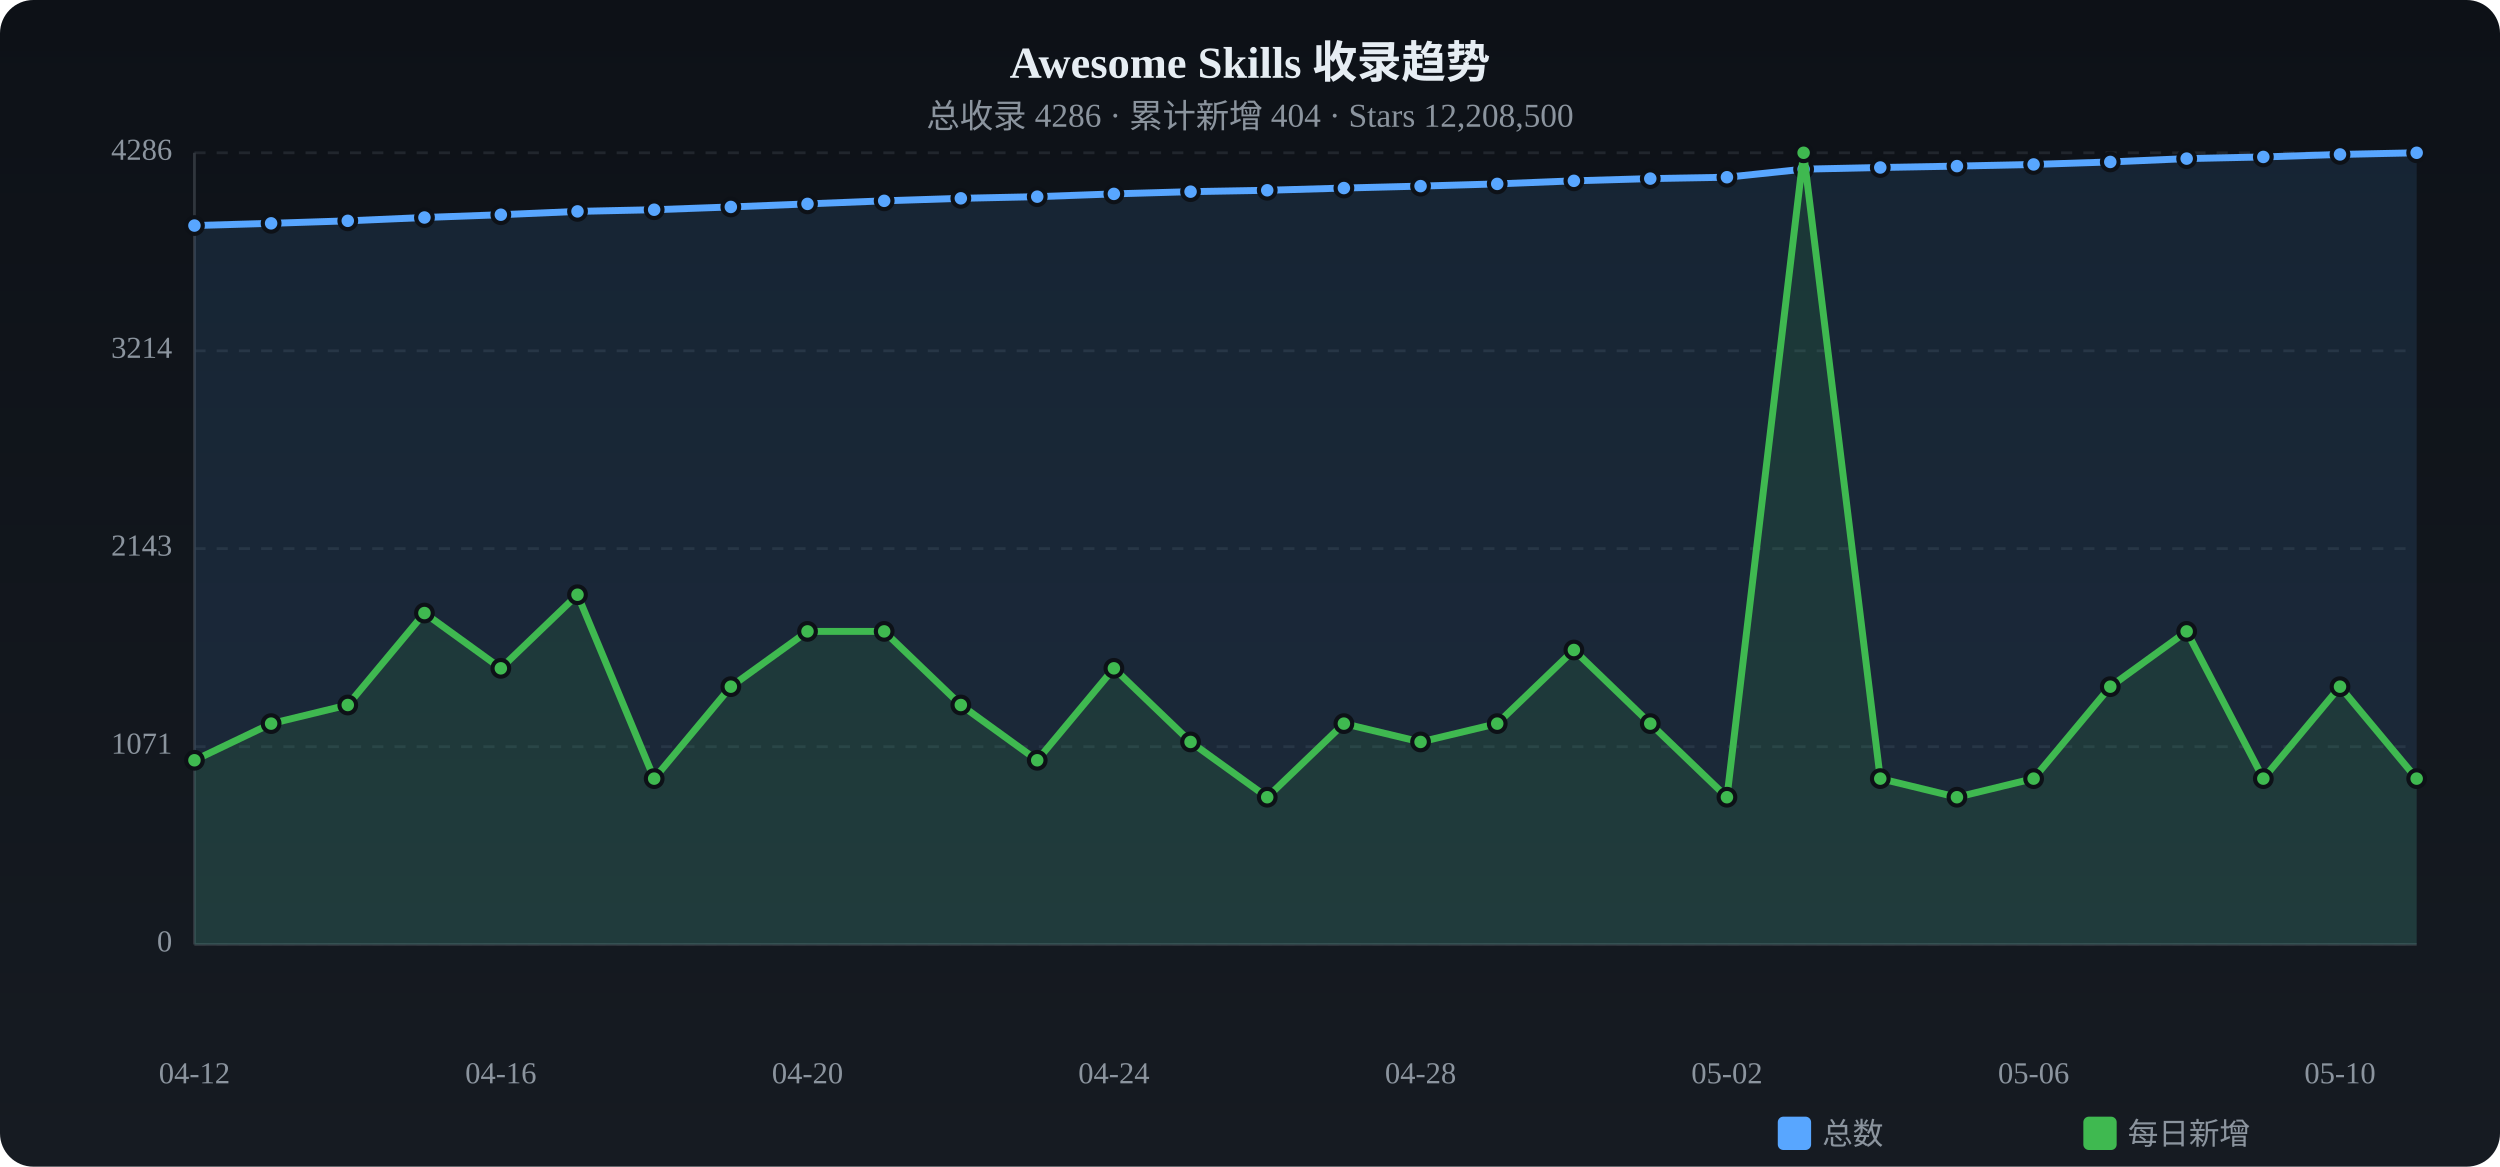
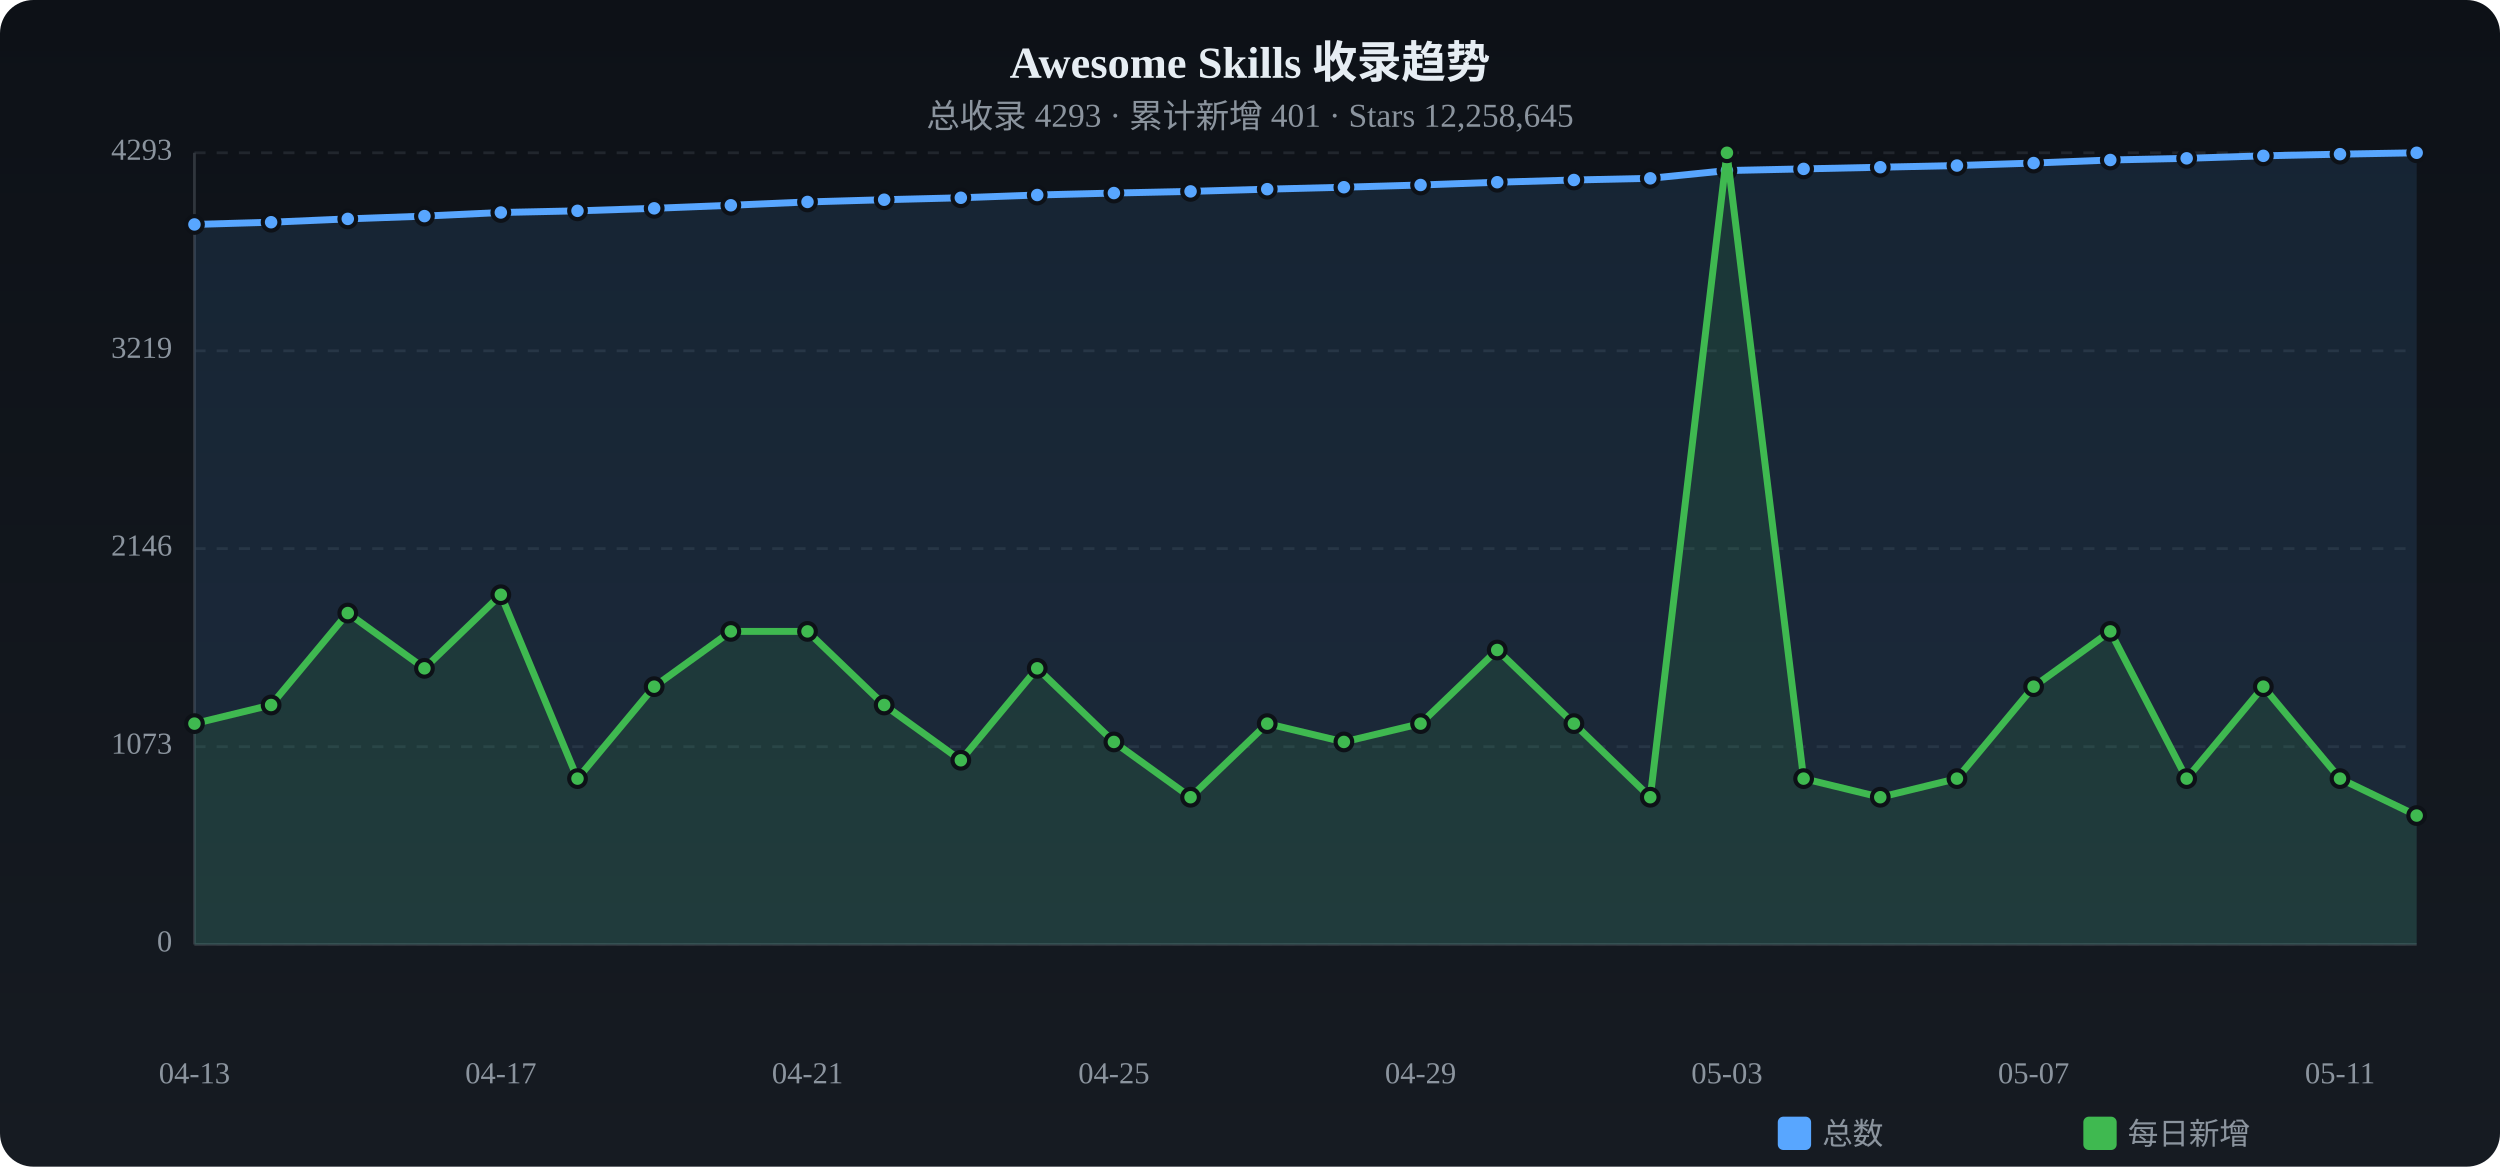
<svg xmlns="http://www.w3.org/2000/svg" viewBox="0 0 900 420" width="900" height="420">
  <defs>
    <linearGradient id="tbg" x1="0%" y1="0%" x2="0%" y2="100%">
      <stop offset="0%" stop-color="#0d1117" />
      <stop offset="100%" stop-color="#161b22" />
    </linearGradient>
  </defs>
  <rect width="900" height="420" rx="12" fill="url(#tbg)" />
  <text x="450.0" y="28" text-anchor="middle" fill="#e6edf3" font-size="16" font-weight="bold">Awesome Skills 收录趋势</text>
-   <text x="450.0" y="46" text-anchor="middle" fill="#8b949e" font-size="12">总收录 4286 · 累计新增 404 · Stars 12,208,500</text>
+   <text x="450.0" y="46" text-anchor="middle" fill="#8b949e" font-size="12">总收录 4293 · 累计新增 401 · Stars 12,258,645</text>
  <text x="62" y="340.0" text-anchor="end" fill="#8b949e" font-size="11" dominant-baseline="middle">0</text>
  <line x1="70" y1="340.0" x2="870" y2="340.0" stroke="#21262d" stroke-dasharray="4 4" />
-   <text x="62" y="268.8" text-anchor="end" fill="#8b949e" font-size="11" dominant-baseline="middle">1071</text>
+   <text x="62" y="268.8" text-anchor="end" fill="#8b949e" font-size="11" dominant-baseline="middle">1073</text>
  <line x1="70" y1="268.8" x2="870" y2="268.8" stroke="#21262d" stroke-dasharray="4 4" />
-   <text x="62" y="197.5" text-anchor="end" fill="#8b949e" font-size="11" dominant-baseline="middle">2143</text>
+   <text x="62" y="197.5" text-anchor="end" fill="#8b949e" font-size="11" dominant-baseline="middle">2146</text>
  <line x1="70" y1="197.5" x2="870" y2="197.5" stroke="#21262d" stroke-dasharray="4 4" />
-   <text x="62" y="126.3" text-anchor="end" fill="#8b949e" font-size="11" dominant-baseline="middle">3214</text>
+   <text x="62" y="126.3" text-anchor="end" fill="#8b949e" font-size="11" dominant-baseline="middle">3219</text>
  <line x1="70" y1="126.3" x2="870" y2="126.3" stroke="#21262d" stroke-dasharray="4 4" />
-   <text x="62" y="55.0" text-anchor="end" fill="#8b949e" font-size="11" dominant-baseline="middle">4286</text>
+   <text x="62" y="55.0" text-anchor="end" fill="#8b949e" font-size="11" dominant-baseline="middle">4293</text>
  <line x1="70" y1="55.0" x2="870" y2="55.0" stroke="#21262d" stroke-dasharray="4 4" />
  <line x1="70" y1="55" x2="70" y2="340" stroke="#30363d" />
  <line x1="70" y1="340" x2="870" y2="340" stroke="#30363d" />
-   <path d="M70.0,81.2 L97.6,80.4 L125.2,79.5 L152.8,78.3 L180.3,77.3 L207.9,76.1 L235.5,75.5 L263.1,74.5 L290.7,73.4 L318.3,72.3 L345.9,71.4 L373.4,70.8 L401.0,69.8 L428.6,69.0 L456.2,68.5 L483.8,67.7 L511.4,67.0 L539.0,66.2 L566.6,65.1 L594.1,64.3 L621.7,63.8 L649.3,60.9 L676.9,60.3 L704.5,59.8 L732.1,59.2 L759.7,58.3 L787.2,57.1 L814.8,56.5 L842.4,55.6 L870.0,55.0 L870.0,340 L70.0,340 Z" fill="#58a6ff" opacity="0.12" />
-   <polyline points="70.0,81.2 97.6,80.4 125.2,79.5 152.8,78.3 180.3,77.3 207.9,76.1 235.5,75.5 263.1,74.5 290.7,73.4 318.3,72.3 345.9,71.4 373.4,70.8 401.0,69.8 428.6,69.0 456.2,68.5 483.8,67.7 511.4,67.0 539.0,66.2 566.6,65.1 594.1,64.3 621.7,63.8 649.3,60.9 676.9,60.3 704.5,59.8 732.1,59.2 759.7,58.3 787.2,57.1 814.8,56.5 842.4,55.6 870.0,55.0" fill="none" stroke="#58a6ff" stroke-width="2.5" stroke-linecap="round" stroke-linejoin="round" />
-   <circle cx="70.0" cy="81.2" r="3" fill="#58a6ff" stroke="#0d1117" stroke-width="1.5" />
-   <circle cx="97.6" cy="80.4" r="3" fill="#58a6ff" stroke="#0d1117" stroke-width="1.5" />
-   <circle cx="125.2" cy="79.5" r="3" fill="#58a6ff" stroke="#0d1117" stroke-width="1.5" />
-   <circle cx="152.8" cy="78.3" r="3" fill="#58a6ff" stroke="#0d1117" stroke-width="1.5" />
-   <circle cx="180.3" cy="77.3" r="3" fill="#58a6ff" stroke="#0d1117" stroke-width="1.5" />
-   <circle cx="207.9" cy="76.1" r="3" fill="#58a6ff" stroke="#0d1117" stroke-width="1.5" />
-   <circle cx="235.5" cy="75.5" r="3" fill="#58a6ff" stroke="#0d1117" stroke-width="1.5" />
-   <circle cx="263.1" cy="74.5" r="3" fill="#58a6ff" stroke="#0d1117" stroke-width="1.5" />
-   <circle cx="290.7" cy="73.4" r="3" fill="#58a6ff" stroke="#0d1117" stroke-width="1.5" />
-   <circle cx="318.3" cy="72.3" r="3" fill="#58a6ff" stroke="#0d1117" stroke-width="1.5" />
-   <circle cx="345.9" cy="71.4" r="3" fill="#58a6ff" stroke="#0d1117" stroke-width="1.5" />
-   <circle cx="373.4" cy="70.8" r="3" fill="#58a6ff" stroke="#0d1117" stroke-width="1.5" />
-   <circle cx="401.0" cy="69.8" r="3" fill="#58a6ff" stroke="#0d1117" stroke-width="1.5" />
-   <circle cx="428.6" cy="69.0" r="3" fill="#58a6ff" stroke="#0d1117" stroke-width="1.5" />
-   <circle cx="456.2" cy="68.5" r="3" fill="#58a6ff" stroke="#0d1117" stroke-width="1.5" />
-   <circle cx="483.8" cy="67.7" r="3" fill="#58a6ff" stroke="#0d1117" stroke-width="1.5" />
-   <circle cx="511.4" cy="67.0" r="3" fill="#58a6ff" stroke="#0d1117" stroke-width="1.5" />
-   <circle cx="539.0" cy="66.2" r="3" fill="#58a6ff" stroke="#0d1117" stroke-width="1.5" />
-   <circle cx="566.6" cy="65.1" r="3" fill="#58a6ff" stroke="#0d1117" stroke-width="1.5" />
-   <circle cx="594.1" cy="64.3" r="3" fill="#58a6ff" stroke="#0d1117" stroke-width="1.5" />
-   <circle cx="621.7" cy="63.8" r="3" fill="#58a6ff" stroke="#0d1117" stroke-width="1.5" />
-   <circle cx="649.3" cy="60.9" r="3" fill="#58a6ff" stroke="#0d1117" stroke-width="1.5" />
-   <circle cx="676.9" cy="60.3" r="3" fill="#58a6ff" stroke="#0d1117" stroke-width="1.5" />
-   <circle cx="704.5" cy="59.8" r="3" fill="#58a6ff" stroke="#0d1117" stroke-width="1.5" />
-   <circle cx="732.1" cy="59.2" r="3" fill="#58a6ff" stroke="#0d1117" stroke-width="1.5" />
-   <circle cx="759.7" cy="58.3" r="3" fill="#58a6ff" stroke="#0d1117" stroke-width="1.5" />
-   <circle cx="787.2" cy="57.1" r="3" fill="#58a6ff" stroke="#0d1117" stroke-width="1.5" />
-   <circle cx="814.8" cy="56.5" r="3" fill="#58a6ff" stroke="#0d1117" stroke-width="1.5" />
-   <circle cx="842.4" cy="55.6" r="3" fill="#58a6ff" stroke="#0d1117" stroke-width="1.5" />
+   <path d="M70.0,80.8 L97.6,80.0 L125.2,78.8 L152.8,77.8 L180.3,76.5 L207.9,75.9 L235.5,75.0 L263.1,73.9 L290.7,72.7 L318.3,71.9 L345.9,71.2 L373.4,70.2 L401.0,69.5 L428.6,68.9 L456.2,68.1 L483.8,67.4 L511.4,66.6 L539.0,65.6 L566.6,64.8 L594.1,64.2 L621.7,61.4 L649.3,60.8 L676.9,60.2 L704.5,59.6 L732.1,58.7 L759.7,57.6 L787.2,57.0 L814.8,56.1 L842.4,55.5 L870.0,55.0 L870.0,340 L70.0,340 Z" fill="#58a6ff" opacity="0.12" />
+   <polyline points="70.0,80.8 97.6,80.0 125.2,78.8 152.8,77.8 180.3,76.5 207.9,75.9 235.5,75.0 263.1,73.9 290.7,72.7 318.3,71.9 345.9,71.2 373.4,70.2 401.0,69.5 428.6,68.9 456.2,68.1 483.8,67.4 511.4,66.6 539.0,65.6 566.6,64.8 594.1,64.2 621.7,61.4 649.3,60.8 676.9,60.2 704.5,59.6 732.1,58.7 759.7,57.6 787.2,57.0 814.8,56.1 842.4,55.5 870.0,55.0" fill="none" stroke="#58a6ff" stroke-width="2.5" stroke-linecap="round" stroke-linejoin="round" />
+   <circle cx="70.0" cy="80.8" r="3" fill="#58a6ff" stroke="#0d1117" stroke-width="1.5" />
+   <circle cx="97.6" cy="80.0" r="3" fill="#58a6ff" stroke="#0d1117" stroke-width="1.5" />
+   <circle cx="125.2" cy="78.8" r="3" fill="#58a6ff" stroke="#0d1117" stroke-width="1.5" />
+   <circle cx="152.8" cy="77.8" r="3" fill="#58a6ff" stroke="#0d1117" stroke-width="1.5" />
+   <circle cx="180.3" cy="76.5" r="3" fill="#58a6ff" stroke="#0d1117" stroke-width="1.5" />
+   <circle cx="207.9" cy="75.9" r="3" fill="#58a6ff" stroke="#0d1117" stroke-width="1.5" />
+   <circle cx="235.5" cy="75.0" r="3" fill="#58a6ff" stroke="#0d1117" stroke-width="1.5" />
+   <circle cx="263.1" cy="73.9" r="3" fill="#58a6ff" stroke="#0d1117" stroke-width="1.5" />
+   <circle cx="290.7" cy="72.7" r="3" fill="#58a6ff" stroke="#0d1117" stroke-width="1.5" />
+   <circle cx="318.3" cy="71.9" r="3" fill="#58a6ff" stroke="#0d1117" stroke-width="1.5" />
+   <circle cx="345.9" cy="71.2" r="3" fill="#58a6ff" stroke="#0d1117" stroke-width="1.5" />
+   <circle cx="373.4" cy="70.2" r="3" fill="#58a6ff" stroke="#0d1117" stroke-width="1.5" />
+   <circle cx="401.0" cy="69.5" r="3" fill="#58a6ff" stroke="#0d1117" stroke-width="1.5" />
+   <circle cx="428.6" cy="68.9" r="3" fill="#58a6ff" stroke="#0d1117" stroke-width="1.5" />
+   <circle cx="456.2" cy="68.1" r="3" fill="#58a6ff" stroke="#0d1117" stroke-width="1.5" />
+   <circle cx="483.8" cy="67.4" r="3" fill="#58a6ff" stroke="#0d1117" stroke-width="1.5" />
+   <circle cx="511.4" cy="66.6" r="3" fill="#58a6ff" stroke="#0d1117" stroke-width="1.5" />
+   <circle cx="539.0" cy="65.6" r="3" fill="#58a6ff" stroke="#0d1117" stroke-width="1.5" />
+   <circle cx="566.6" cy="64.8" r="3" fill="#58a6ff" stroke="#0d1117" stroke-width="1.5" />
+   <circle cx="594.1" cy="64.2" r="3" fill="#58a6ff" stroke="#0d1117" stroke-width="1.5" />
+   <circle cx="621.7" cy="61.4" r="3" fill="#58a6ff" stroke="#0d1117" stroke-width="1.5" />
+   <circle cx="649.3" cy="60.8" r="3" fill="#58a6ff" stroke="#0d1117" stroke-width="1.5" />
+   <circle cx="676.9" cy="60.2" r="3" fill="#58a6ff" stroke="#0d1117" stroke-width="1.5" />
+   <circle cx="704.5" cy="59.6" r="3" fill="#58a6ff" stroke="#0d1117" stroke-width="1.5" />
+   <circle cx="732.1" cy="58.7" r="3" fill="#58a6ff" stroke="#0d1117" stroke-width="1.5" />
+   <circle cx="759.7" cy="57.6" r="3" fill="#58a6ff" stroke="#0d1117" stroke-width="1.5" />
+   <circle cx="787.2" cy="57.0" r="3" fill="#58a6ff" stroke="#0d1117" stroke-width="1.5" />
+   <circle cx="814.8" cy="56.1" r="3" fill="#58a6ff" stroke="#0d1117" stroke-width="1.5" />
+   <circle cx="842.4" cy="55.5" r="3" fill="#58a6ff" stroke="#0d1117" stroke-width="1.5" />
  <circle cx="870.0" cy="55.0" r="3" fill="#58a6ff" stroke="#0d1117" stroke-width="1.5" />
-   <path d="M70.0,273.7 L97.6,260.5 L125.2,253.8 L152.8,220.7 L180.3,240.6 L207.9,214.1 L235.5,280.3 L263.1,247.2 L290.7,227.3 L318.3,227.3 L345.9,253.8 L373.4,273.7 L401.0,240.6 L428.6,267.1 L456.2,287.0 L483.8,260.5 L511.4,267.1 L539.0,260.5 L566.6,234.0 L594.1,260.5 L621.7,287.0 L649.3,55.0 L676.9,280.3 L704.5,287.0 L732.1,280.3 L759.7,247.2 L787.2,227.3 L814.8,280.3 L842.4,247.2 L870.0,280.3 L870.0,340 L70.0,340 Z" fill="#3fb950" opacity="0.12" />
-   <polyline points="70.0,273.7 97.6,260.5 125.2,253.8 152.8,220.7 180.3,240.6 207.9,214.1 235.5,280.3 263.1,247.2 290.7,227.3 318.3,227.3 345.9,253.8 373.4,273.7 401.0,240.6 428.6,267.1 456.2,287.0 483.8,260.5 511.4,267.1 539.0,260.5 566.6,234.0 594.1,260.5 621.7,287.0 649.3,55.0 676.9,280.3 704.5,287.0 732.1,280.3 759.7,247.2 787.2,227.3 814.8,280.3 842.4,247.2 870.0,280.3" fill="none" stroke="#3fb950" stroke-width="2.5" stroke-linecap="round" stroke-linejoin="round" />
-   <circle cx="70.0" cy="273.7" r="3" fill="#3fb950" stroke="#0d1117" stroke-width="1.5" />
-   <circle cx="97.6" cy="260.5" r="3" fill="#3fb950" stroke="#0d1117" stroke-width="1.5" />
-   <circle cx="125.2" cy="253.8" r="3" fill="#3fb950" stroke="#0d1117" stroke-width="1.5" />
-   <circle cx="152.8" cy="220.7" r="3" fill="#3fb950" stroke="#0d1117" stroke-width="1.5" />
-   <circle cx="180.3" cy="240.6" r="3" fill="#3fb950" stroke="#0d1117" stroke-width="1.5" />
-   <circle cx="207.9" cy="214.1" r="3" fill="#3fb950" stroke="#0d1117" stroke-width="1.5" />
-   <circle cx="235.5" cy="280.3" r="3" fill="#3fb950" stroke="#0d1117" stroke-width="1.5" />
-   <circle cx="263.1" cy="247.2" r="3" fill="#3fb950" stroke="#0d1117" stroke-width="1.5" />
+   <path d="M70.0,260.5 L97.6,253.8 L125.2,220.7 L152.8,240.6 L180.3,214.1 L207.9,280.3 L235.5,247.2 L263.1,227.3 L290.7,227.3 L318.3,253.8 L345.9,273.7 L373.4,240.6 L401.0,267.1 L428.6,287.0 L456.2,260.5 L483.8,267.1 L511.4,260.5 L539.0,234.0 L566.6,260.5 L594.1,287.0 L621.7,55.0 L649.3,280.3 L676.9,287.0 L704.5,280.3 L732.1,247.2 L759.7,227.3 L787.2,280.3 L814.8,247.2 L842.4,280.3 L870.0,293.6 L870.0,340 L70.0,340 Z" fill="#3fb950" opacity="0.12" />
+   <polyline points="70.0,260.5 97.6,253.8 125.2,220.7 152.8,240.6 180.3,214.1 207.9,280.3 235.5,247.2 263.1,227.3 290.7,227.3 318.3,253.8 345.9,273.7 373.4,240.6 401.0,267.1 428.6,287.0 456.2,260.5 483.8,267.1 511.4,260.5 539.0,234.0 566.6,260.5 594.1,287.0 621.7,55.0 649.3,280.3 676.9,287.0 704.5,280.3 732.1,247.2 759.7,227.3 787.2,280.3 814.8,247.2 842.4,280.3 870.0,293.6" fill="none" stroke="#3fb950" stroke-width="2.5" stroke-linecap="round" stroke-linejoin="round" />
+   <circle cx="70.0" cy="260.5" r="3" fill="#3fb950" stroke="#0d1117" stroke-width="1.5" />
+   <circle cx="97.6" cy="253.8" r="3" fill="#3fb950" stroke="#0d1117" stroke-width="1.5" />
+   <circle cx="125.2" cy="220.7" r="3" fill="#3fb950" stroke="#0d1117" stroke-width="1.5" />
+   <circle cx="152.8" cy="240.6" r="3" fill="#3fb950" stroke="#0d1117" stroke-width="1.5" />
+   <circle cx="180.3" cy="214.1" r="3" fill="#3fb950" stroke="#0d1117" stroke-width="1.5" />
+   <circle cx="207.9" cy="280.3" r="3" fill="#3fb950" stroke="#0d1117" stroke-width="1.5" />
+   <circle cx="235.5" cy="247.2" r="3" fill="#3fb950" stroke="#0d1117" stroke-width="1.5" />
+   <circle cx="263.1" cy="227.3" r="3" fill="#3fb950" stroke="#0d1117" stroke-width="1.5" />
  <circle cx="290.7" cy="227.3" r="3" fill="#3fb950" stroke="#0d1117" stroke-width="1.5" />
-   <circle cx="318.3" cy="227.3" r="3" fill="#3fb950" stroke="#0d1117" stroke-width="1.5" />
-   <circle cx="345.9" cy="253.8" r="3" fill="#3fb950" stroke="#0d1117" stroke-width="1.5" />
-   <circle cx="373.4" cy="273.7" r="3" fill="#3fb950" stroke="#0d1117" stroke-width="1.5" />
-   <circle cx="401.0" cy="240.6" r="3" fill="#3fb950" stroke="#0d1117" stroke-width="1.5" />
-   <circle cx="428.6" cy="267.1" r="3" fill="#3fb950" stroke="#0d1117" stroke-width="1.5" />
-   <circle cx="456.2" cy="287.0" r="3" fill="#3fb950" stroke="#0d1117" stroke-width="1.5" />
-   <circle cx="483.8" cy="260.5" r="3" fill="#3fb950" stroke="#0d1117" stroke-width="1.5" />
-   <circle cx="511.4" cy="267.1" r="3" fill="#3fb950" stroke="#0d1117" stroke-width="1.5" />
-   <circle cx="539.0" cy="260.5" r="3" fill="#3fb950" stroke="#0d1117" stroke-width="1.5" />
-   <circle cx="566.6" cy="234.0" r="3" fill="#3fb950" stroke="#0d1117" stroke-width="1.5" />
-   <circle cx="594.1" cy="260.5" r="3" fill="#3fb950" stroke="#0d1117" stroke-width="1.5" />
-   <circle cx="621.7" cy="287.0" r="3" fill="#3fb950" stroke="#0d1117" stroke-width="1.5" />
-   <circle cx="649.3" cy="55.0" r="3" fill="#3fb950" stroke="#0d1117" stroke-width="1.5" />
-   <circle cx="676.9" cy="280.3" r="3" fill="#3fb950" stroke="#0d1117" stroke-width="1.5" />
-   <circle cx="704.5" cy="287.0" r="3" fill="#3fb950" stroke="#0d1117" stroke-width="1.5" />
-   <circle cx="732.1" cy="280.3" r="3" fill="#3fb950" stroke="#0d1117" stroke-width="1.5" />
-   <circle cx="759.7" cy="247.2" r="3" fill="#3fb950" stroke="#0d1117" stroke-width="1.5" />
-   <circle cx="787.2" cy="227.3" r="3" fill="#3fb950" stroke="#0d1117" stroke-width="1.5" />
-   <circle cx="814.8" cy="280.3" r="3" fill="#3fb950" stroke="#0d1117" stroke-width="1.5" />
-   <circle cx="842.4" cy="247.2" r="3" fill="#3fb950" stroke="#0d1117" stroke-width="1.5" />
-   <circle cx="870.0" cy="280.3" r="3" fill="#3fb950" stroke="#0d1117" stroke-width="1.5" />
-   <text x="70.0" y="390" text-anchor="middle" fill="#8b949e" font-size="11">04-12</text>
-   <text x="180.3" y="390" text-anchor="middle" fill="#8b949e" font-size="11">04-16</text>
-   <text x="290.7" y="390" text-anchor="middle" fill="#8b949e" font-size="11">04-20</text>
-   <text x="401.0" y="390" text-anchor="middle" fill="#8b949e" font-size="11">04-24</text>
-   <text x="511.4" y="390" text-anchor="middle" fill="#8b949e" font-size="11">04-28</text>
-   <text x="621.7" y="390" text-anchor="middle" fill="#8b949e" font-size="11">05-02</text>
-   <text x="732.1" y="390" text-anchor="middle" fill="#8b949e" font-size="11">05-06</text>
-   <text x="842.4" y="390" text-anchor="middle" fill="#8b949e" font-size="11">05-10</text>
+   <circle cx="318.3" cy="253.8" r="3" fill="#3fb950" stroke="#0d1117" stroke-width="1.5" />
+   <circle cx="345.9" cy="273.7" r="3" fill="#3fb950" stroke="#0d1117" stroke-width="1.5" />
+   <circle cx="373.4" cy="240.6" r="3" fill="#3fb950" stroke="#0d1117" stroke-width="1.5" />
+   <circle cx="401.0" cy="267.1" r="3" fill="#3fb950" stroke="#0d1117" stroke-width="1.5" />
+   <circle cx="428.6" cy="287.0" r="3" fill="#3fb950" stroke="#0d1117" stroke-width="1.5" />
+   <circle cx="456.2" cy="260.5" r="3" fill="#3fb950" stroke="#0d1117" stroke-width="1.5" />
+   <circle cx="483.8" cy="267.1" r="3" fill="#3fb950" stroke="#0d1117" stroke-width="1.5" />
+   <circle cx="511.4" cy="260.5" r="3" fill="#3fb950" stroke="#0d1117" stroke-width="1.5" />
+   <circle cx="539.0" cy="234.0" r="3" fill="#3fb950" stroke="#0d1117" stroke-width="1.5" />
+   <circle cx="566.6" cy="260.5" r="3" fill="#3fb950" stroke="#0d1117" stroke-width="1.5" />
+   <circle cx="594.1" cy="287.0" r="3" fill="#3fb950" stroke="#0d1117" stroke-width="1.5" />
+   <circle cx="621.7" cy="55.0" r="3" fill="#3fb950" stroke="#0d1117" stroke-width="1.5" />
+   <circle cx="649.3" cy="280.3" r="3" fill="#3fb950" stroke="#0d1117" stroke-width="1.5" />
+   <circle cx="676.9" cy="287.0" r="3" fill="#3fb950" stroke="#0d1117" stroke-width="1.5" />
+   <circle cx="704.5" cy="280.3" r="3" fill="#3fb950" stroke="#0d1117" stroke-width="1.5" />
+   <circle cx="732.1" cy="247.2" r="3" fill="#3fb950" stroke="#0d1117" stroke-width="1.5" />
+   <circle cx="759.7" cy="227.3" r="3" fill="#3fb950" stroke="#0d1117" stroke-width="1.5" />
+   <circle cx="787.2" cy="280.3" r="3" fill="#3fb950" stroke="#0d1117" stroke-width="1.5" />
+   <circle cx="814.8" cy="247.2" r="3" fill="#3fb950" stroke="#0d1117" stroke-width="1.5" />
+   <circle cx="842.4" cy="280.3" r="3" fill="#3fb950" stroke="#0d1117" stroke-width="1.5" />
+   <circle cx="870.0" cy="293.6" r="3" fill="#3fb950" stroke="#0d1117" stroke-width="1.5" />
+   <text x="70.0" y="390" text-anchor="middle" fill="#8b949e" font-size="11">04-13</text>
+   <text x="180.3" y="390" text-anchor="middle" fill="#8b949e" font-size="11">04-17</text>
+   <text x="290.7" y="390" text-anchor="middle" fill="#8b949e" font-size="11">04-21</text>
+   <text x="401.0" y="390" text-anchor="middle" fill="#8b949e" font-size="11">04-25</text>
+   <text x="511.4" y="390" text-anchor="middle" fill="#8b949e" font-size="11">04-29</text>
+   <text x="621.7" y="390" text-anchor="middle" fill="#8b949e" font-size="11">05-03</text>
+   <text x="732.1" y="390" text-anchor="middle" fill="#8b949e" font-size="11">05-07</text>
+   <text x="842.4" y="390" text-anchor="middle" fill="#8b949e" font-size="11">05-11</text>
  <rect x="640" y="402" width="12" height="12" rx="2" fill="#58a6ff" />
  <text x="656" y="412" fill="#8b949e" font-size="11">总数</text>
  <rect x="750" y="402" width="12" height="12" rx="2" fill="#3fb950" />
  <text x="766" y="412" fill="#8b949e" font-size="11">每日新增</text>
</svg>
